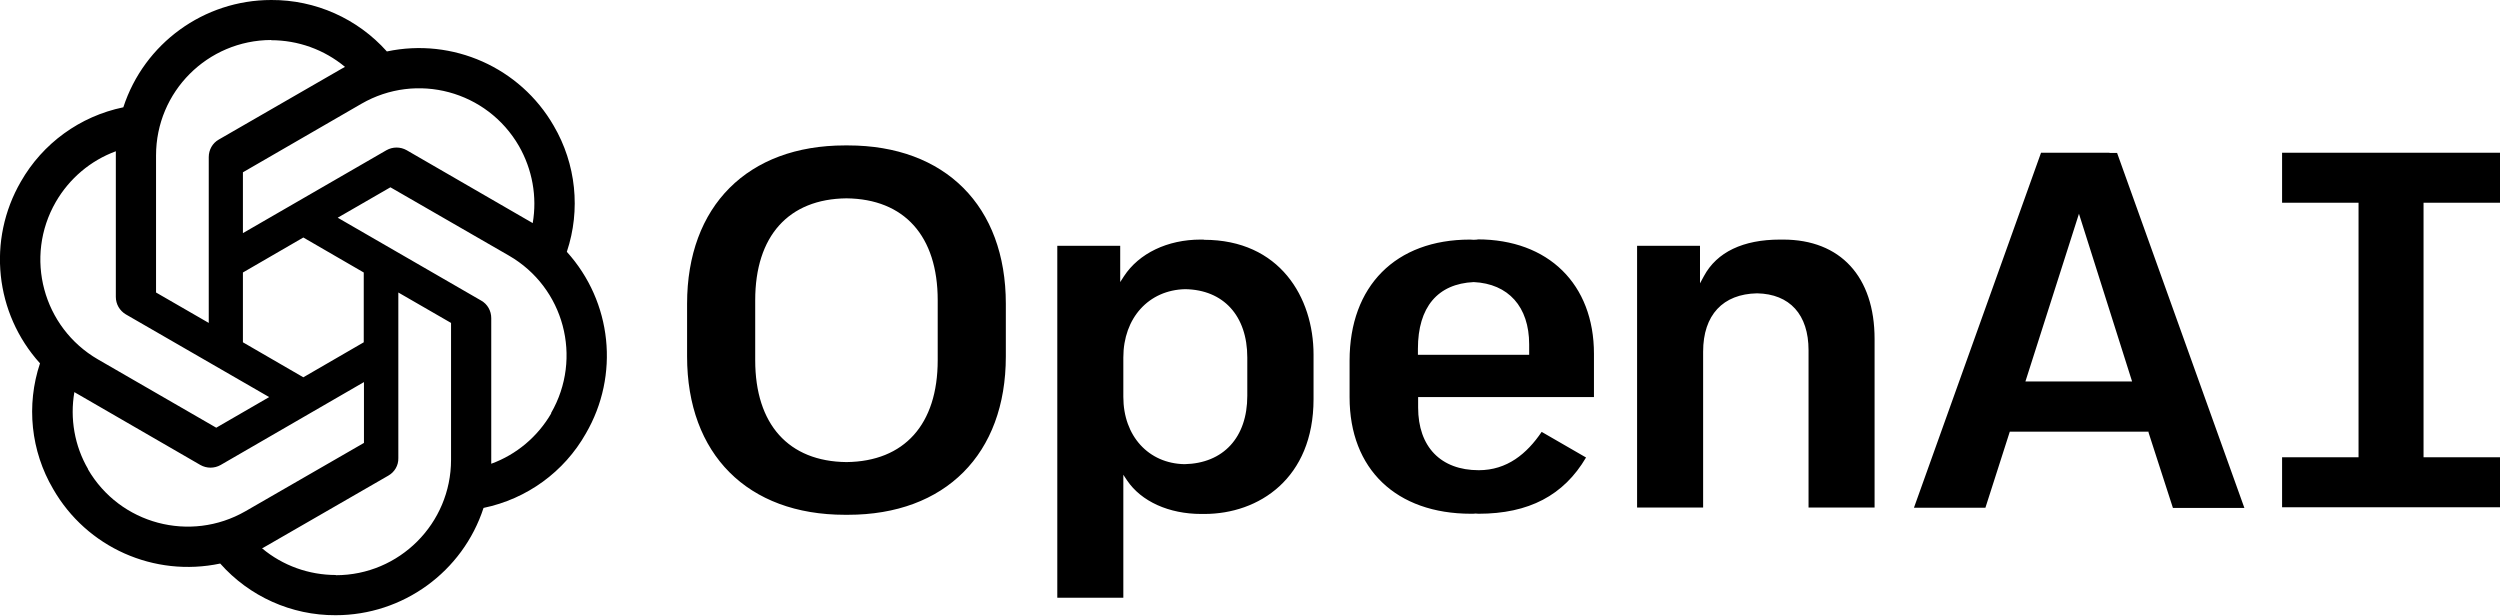
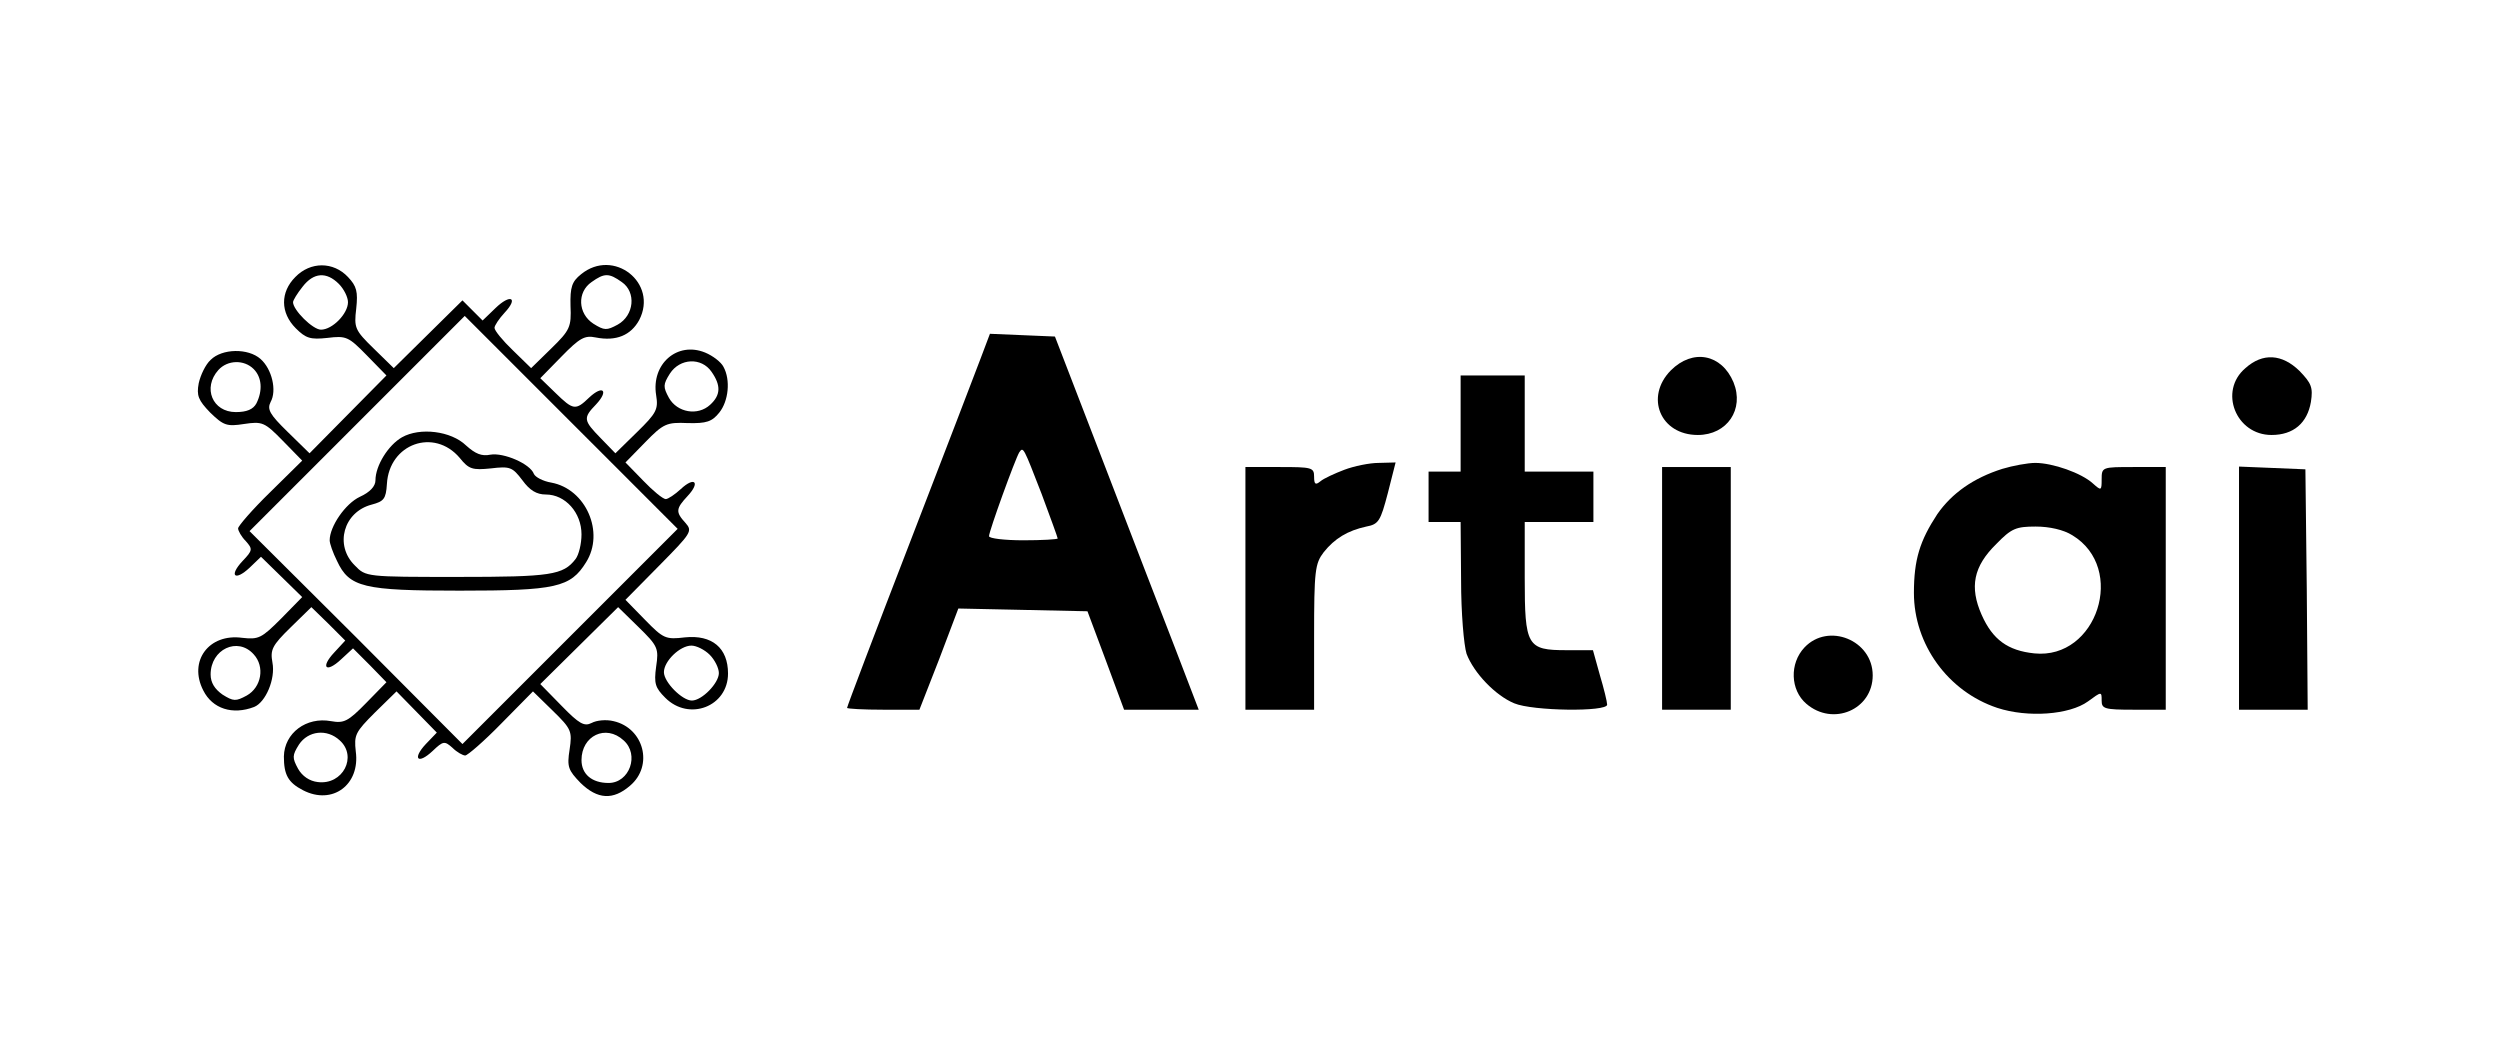
- <svg xmlns="http://www.w3.org/2000/svg" id="openai-horizontal" viewBox="0 0 120 29.53">
-   <path d="M40.7,6.98s-.05,0-.07,0c-.02,0-.05,0-.07,0-4.67,0-7.58,2.91-7.58,7.6v2.53c0,4.69,2.9,7.6,7.58,7.6,.02,0,.05,0,.07,0,.02,0,.05,0,.07,0,4.67,0,7.58-2.91,7.58-7.6v-2.53c0-4.69-2.91-7.6-7.58-7.6Zm4.31,10.31c0,3.08-1.6,4.86-4.38,4.89-2.78-.03-4.38-1.81-4.38-4.89v-2.88c0-3.08,1.6-4.86,4.38-4.89,2.78,.03,4.38,1.81,4.38,4.89v2.88Zm40.57-5.79s-.06,0-.09,0c-.02,0-.03,0-.05,0-1.77,0-3.03,.6-3.65,1.75l-.19,.35v-1.8h-3.02v12.56h3.17v-7.48c0-1.76,.95-2.77,2.59-2.8,1.57,.03,2.47,1.02,2.47,2.73v7.55h3.17v-8.09c0-2.99-1.64-4.77-4.39-4.77Zm34.42-1.77v-2.4h-10.46v2.4h3.67v12.22h-3.67v2.4h10.46v-2.4h-3.67V9.73h3.67Zm-18.75-2.4h0s-3.28,0-3.28,0l-6.1,17.04h3.43l1.17-3.65h6.66v.04s1.17,3.62,1.17,3.62h3.43l-6.11-17.04h-.36Zm-4.03,10.98l2.57-8.05,2.55,8.05h-5.12Zm-39.45-6.81s-.05,0-.07,0c-.03,0-.05,0-.07,0-1.59,0-2.96,.66-3.68,1.76l-.18,.28v-1.74h-3.02V28.69h3.17v-5.9l.18,.27c.68,1.01,2.01,1.61,3.56,1.61,.03,0,.05,0,.08,0,.02,0,.04,0,.07,0,2.61,0,5.24-1.7,5.24-5.51v-2.14c0-2.74-1.62-5.51-5.26-5.51Zm2.1,7.5c0,2-1.15,3.24-3.01,3.28-1.73-.03-2.94-1.35-2.94-3.23v-1.89c0-1.9,1.22-3.24,2.97-3.28,1.84,.03,2.98,1.28,2.98,3.28v1.84Zm11.05-7.5h0c-.06,0-.12,.01-.18,.01-.06,0-.12-.01-.18-.01h0c-3.57,0-5.78,2.23-5.78,5.81v1.76c0,3.45,2.24,5.59,5.83,5.59,.08,0,.15,0,.22-.01,.05,0,.09,.01,.14,.01,2.41,0,4.09-.88,5.16-2.7l-2.13-1.23c-.71,1.05-1.66,1.84-3.02,1.84-1.82,0-2.91-1.12-2.91-3.01v-.5h8.44v-2.08c0-3.34-2.19-5.49-5.59-5.49Zm-2.86,5.54v-.3c0-2,.95-3.12,2.68-3.2,1.66,.08,2.66,1.18,2.66,2.99v.5s-5.34,0-5.34,0Z" />
-   <path d="M27.21,12.08c.67-2.01,.44-4.21-.63-6.04-1.61-2.8-4.85-4.24-8.01-3.57C17.16,.89,15.14-.01,13.02,0c-3.23,0-6.1,2.08-7.1,5.15-2.08,.43-3.87,1.73-4.92,3.57-1.62,2.8-1.25,6.32,.92,8.72-.67,2.01-.44,4.21,.63,6.03,1.61,2.81,4.85,4.25,8.02,3.58,1.4,1.58,3.42,2.49,5.54,2.48,3.23,0,6.1-2.08,7.1-5.15,2.08-.43,3.87-1.73,4.91-3.57,1.63-2.8,1.26-6.32-.91-8.72Zm-2.3-5.07c.64,1.12,.88,2.43,.66,3.7-.04-.03-.12-.07-.17-.1l-5.88-3.4c-.3-.17-.67-.17-.97,0l-6.89,3.98v-2.92l5.69-3.29c2.65-1.53,6.03-.62,7.56,2.03Zm-13.25,6.07l2.9-1.68,2.9,1.68v3.35l-2.9,1.68-2.9-1.68v-3.35ZM13.01,1.93c1.3,0,2.55,.45,3.55,1.28-.04,.02-.12,.07-.18,.1l-5.88,3.39c-.3,.17-.48,.49-.48,.84v7.96l-2.53-1.46V7.46c0-3.06,2.47-5.53,5.53-5.54ZM2.68,9.69h0c.65-1.12,1.66-1.98,2.88-2.43v6.99c0,.35,.18,.66,.48,.84l6.88,3.97-2.54,1.47-5.68-3.28c-2.64-1.53-3.55-4.91-2.02-7.56Zm1.55,12.83h0c-.65-1.11-.88-2.43-.66-3.7,.04,.03,.12,.07,.17,.1l5.88,3.4c.3,.17,.67,.17,.97,0l6.88-3.98v2.92l-5.69,3.28c-2.65,1.52-6.03,.62-7.56-2.02Zm11.89,5.08c-1.29,0-2.55-.45-3.54-1.28,.04-.02,.13-.07,.18-.1l5.88-3.39c.3-.17,.49-.49,.48-.84v-7.95l2.53,1.46v6.57c0,3.06-2.48,5.54-5.53,5.54Zm10.34-7.76c-.65,1.12-1.67,1.98-2.88,2.42v-6.99c0-.35-.18-.67-.48-.84h0l-6.89-3.98,2.53-1.46,5.69,3.28c2.65,1.53,3.55,4.91,2.02,7.56Z" />
+ <svg xmlns="http://www.w3.org/2000/svg" version="1.0" width="546pt" height="232pt" viewBox="0 0 546 232" preserveAspectRatio="xMidYMid meet">
+   <g transform="translate(0,232) scale(0.1,-0.1)" fill="#000000" stroke="none">
+     <path d="M645 1715 c-33 -33 -33 -78 1 -112 22 -22 32 -25 69 -21 41 5 46 3 86 -38 l43 -44 -84 -85 -84 -85 -48 47 c-39 38 -45 49 -37 65 14 25 3 72 -22 94 -27 24 -84 23 -109 -2 -11 -10 -22 -33 -26 -51 -5 -27 -1 -37 25 -64 29 -28 36 -31 74 -25 40 6 45 4 85 -37 l42 -43 -70 -69 c-39 -38 -70 -74 -70 -79 0 -5 7 -18 17 -28 15 -17 15 -20 -7 -43 -31 -33 -17 -45 15 -15 l25 24 45 -44 45 -44 -46 -47 c-43 -43 -49 -46 -85 -42 -73 10 -118 -51 -85 -115 20 -40 64 -54 111 -36 25 10 47 61 40 97 -5 28 -1 37 40 77 l45 44 37 -36 37 -37 -24 -26 c-31 -33 -18 -46 15 -15 l26 24 37 -37 36 -37 -44 -45 c-40 -41 -49 -45 -77 -40 -54 10 -102 -26 -103 -77 0 -40 9 -57 42 -74 64 -33 125 12 115 85 -4 36 -1 42 42 85 l47 46 44 -45 44 -45 -24 -25 c-30 -32 -18 -46 15 -15 23 22 26 22 43 7 10 -10 23 -17 28 -17 5 0 41 31 79 70 l69 70 43 -42 c41 -40 43 -45 37 -85 -6 -38 -3 -45 24 -73 37 -36 71 -38 108 -6 52 44 30 126 -36 141 -16 4 -37 2 -48 -4 -16 -8 -27 -2 -65 37 l-47 48 85 84 85 84 44 -43 c43 -42 45 -47 39 -87 -5 -37 -2 -46 20 -68 52 -52 137 -19 137 53 0 56 -35 85 -94 79 -42 -5 -47 -3 -87 38 l-43 44 74 75 c70 71 73 75 57 93 -22 24 -21 31 5 59 28 30 15 43 -15 15 -13 -12 -28 -22 -33 -22 -6 0 -28 18 -49 40 l-39 40 43 44 c40 41 47 44 93 42 41 -1 53 3 69 23 20 25 25 71 9 100 -5 10 -23 24 -40 31 -61 25 -118 -25 -107 -93 5 -31 1 -39 -42 -81 l-47 -46 -32 33 c-38 39 -39 44 -10 74 28 30 15 43 -15 15 -30 -29 -35 -28 -74 10 l-33 32 46 47 c40 41 51 47 75 42 45 -9 77 5 95 38 42 81 -56 158 -127 100 -20 -16 -24 -28 -23 -69 2 -46 -1 -53 -42 -93 l-44 -43 -40 39 c-22 21 -40 43 -40 49 0 5 10 20 22 33 31 33 13 42 -20 10 l-28 -27 -22 22 -22 22 -75 -74 -75 -74 -44 43 c-41 40 -43 45 -38 87 4 37 1 49 -18 69 -32 34 -82 34 -115 0z m95 -15 c11 -11 20 -29 20 -40 0 -25 -34 -60 -59 -60 -18 0 -61 43 -61 60 0 4 9 19 21 34 24 31 52 33 79 6z m618 4 c32 -22 27 -73 -9 -93 -24 -13 -29 -13 -53 2 -34 22 -36 69 -4 91 28 20 38 20 66 0z m-113 -774 l-235 -235 -232 233 -233 232 235 235 235 235 232 -232 233 -233 -235 -235z m-691 584 c18 -18 20 -47 6 -75 -7 -13 -21 -19 -45 -19 -51 0 -73 53 -38 92 20 22 56 23 77 2z m1000 -6 c21 -30 20 -51 -3 -72 -27 -25 -72 -17 -90 15 -13 24 -13 29 2 53 22 34 69 36 91 4z m-1000 -617 c25 -27 17 -72 -15 -90 -24 -13 -29 -13 -53 2 -17 12 -26 26 -26 44 0 55 59 83 94 44z m996 -1 c11 -11 20 -29 20 -40 0 -22 -37 -60 -59 -60 -21 0 -61 40 -61 62 0 24 35 58 60 58 11 0 29 -9 40 -20z m-808 -187 c39 -35 7 -98 -48 -91 -18 2 -34 13 -43 29 -13 24 -13 29 2 53 20 30 61 35 89 9z m620 0 c35 -31 13 -93 -33 -93 -36 0 -59 19 -59 50 0 53 53 79 92 43z" />
+     <path d="M878 1365 c-30 -17 -58 -62 -58 -94 0 -13 -12 -26 -34 -36 -32 -15 -66 -65 -66 -95 0 -7 7 -27 16 -45 27 -58 58 -65 268 -65 210 0 242 7 276 62 41 65 0 160 -76 174 -18 3 -35 12 -38 19 -8 22 -66 47 -95 42 -19 -4 -33 2 -53 20 -33 32 -101 40 -140 18z m126 -45 c20 -25 28 -27 68 -23 42 5 47 3 69 -26 16 -22 31 -31 51 -31 43 0 78 -40 78 -87 0 -21 -6 -45 -13 -54 -27 -35 -54 -39 -257 -39 -200 0 -201 0 -225 25 -45 44 -25 117 37 133 26 7 31 12 33 45 5 88 103 123 159 57z" />
+     <path d="M2142 1538 c-11 -29 -81 -212 -156 -406 -75 -194 -136 -355 -136 -358 0 -2 36 -4 79 -4 l79 0 43 110 42 111 141 -3 141 -3 40 -107 40 -108 81 0 82 0 -51 133 c-28 72 -99 256 -157 407 l-106 275 -71 3 -71 3 -20 -53z m133 -297 c19 -51 35 -95 35 -97 0 -2 -34 -4 -75 -4 -41 0 -75 4 -75 9 0 11 57 168 66 183 9 13 9 12 49 -91z" />
+     <path d="M3649 1511 c-57 -58 -23 -141 59 -141 64 0 102 56 78 115 -26 62 -89 74 -137 26z" />
+     <path d="M4904 1516 c-59 -50 -21 -146 57 -146 48 0 78 26 86 72 5 32 1 41 -25 68 -38 37 -80 40 -118 6z" />
+     <path d="M3190 1395 l0 -105 -35 0 -35 0 0 -55 0 -55 35 0 35 0 1 -127 c0 -71 6 -142 12 -161 16 -42 63 -91 104 -108 40 -17 203 -19 203 -3 0 6 -7 35 -16 65 l-15 54 -58 0 c-86 0 -91 9 -91 158 l0 122 75 0 75 0 0 55 0 55 -75 0 -75 0 0 105 0 105 -70 0 -70 0 0 -105z" />
+     <path d="M2936 1294 c-21 -8 -45 -19 -52 -25 -11 -9 -14 -7 -14 10 0 20 -5 21 -75 21 l-75 0 0 -265 0 -265 75 0 75 0 0 159 c0 145 2 160 21 185 24 30 52 47 93 56 27 5 31 12 47 73 l17 67 -37 -1 c-20 0 -54 -7 -75 -15z" />
+     <path d="M4373 1296 c-63 -20 -110 -53 -142 -99 -38 -58 -51 -99 -51 -172 0 -112 74 -215 182 -251 67 -22 158 -15 198 14 30 22 30 22 30 2 0 -18 6 -20 70 -20 l70 0 0 265 0 265 -70 0 c-69 0 -70 0 -70 -27 0 -25 -1 -25 -19 -9 -25 23 -88 45 -126 45 -16 0 -49 -6 -72 -13z m153 -145 c119 -72 54 -272 -83 -258 -58 6 -91 30 -115 84 -27 61 -18 106 32 155 33 34 43 38 86 38 30 0 61 -7 80 -19z" />
+     <path d="M3630 1035 l0 -265 75 0 75 0 0 265 0 265 -75 0 -75 0 0 -265z" />
+     <path d="M4890 1035 l0 -265 75 0 75 0 -2 263 -3 262 -72 3 -73 3 0 -266z" />
+     <path d="M3941 906 c-33 -35 -31 -93 4 -123 58 -50 145 -13 145 62 0 77 -97 116 -149 61z" />
+   </g>
</svg>
